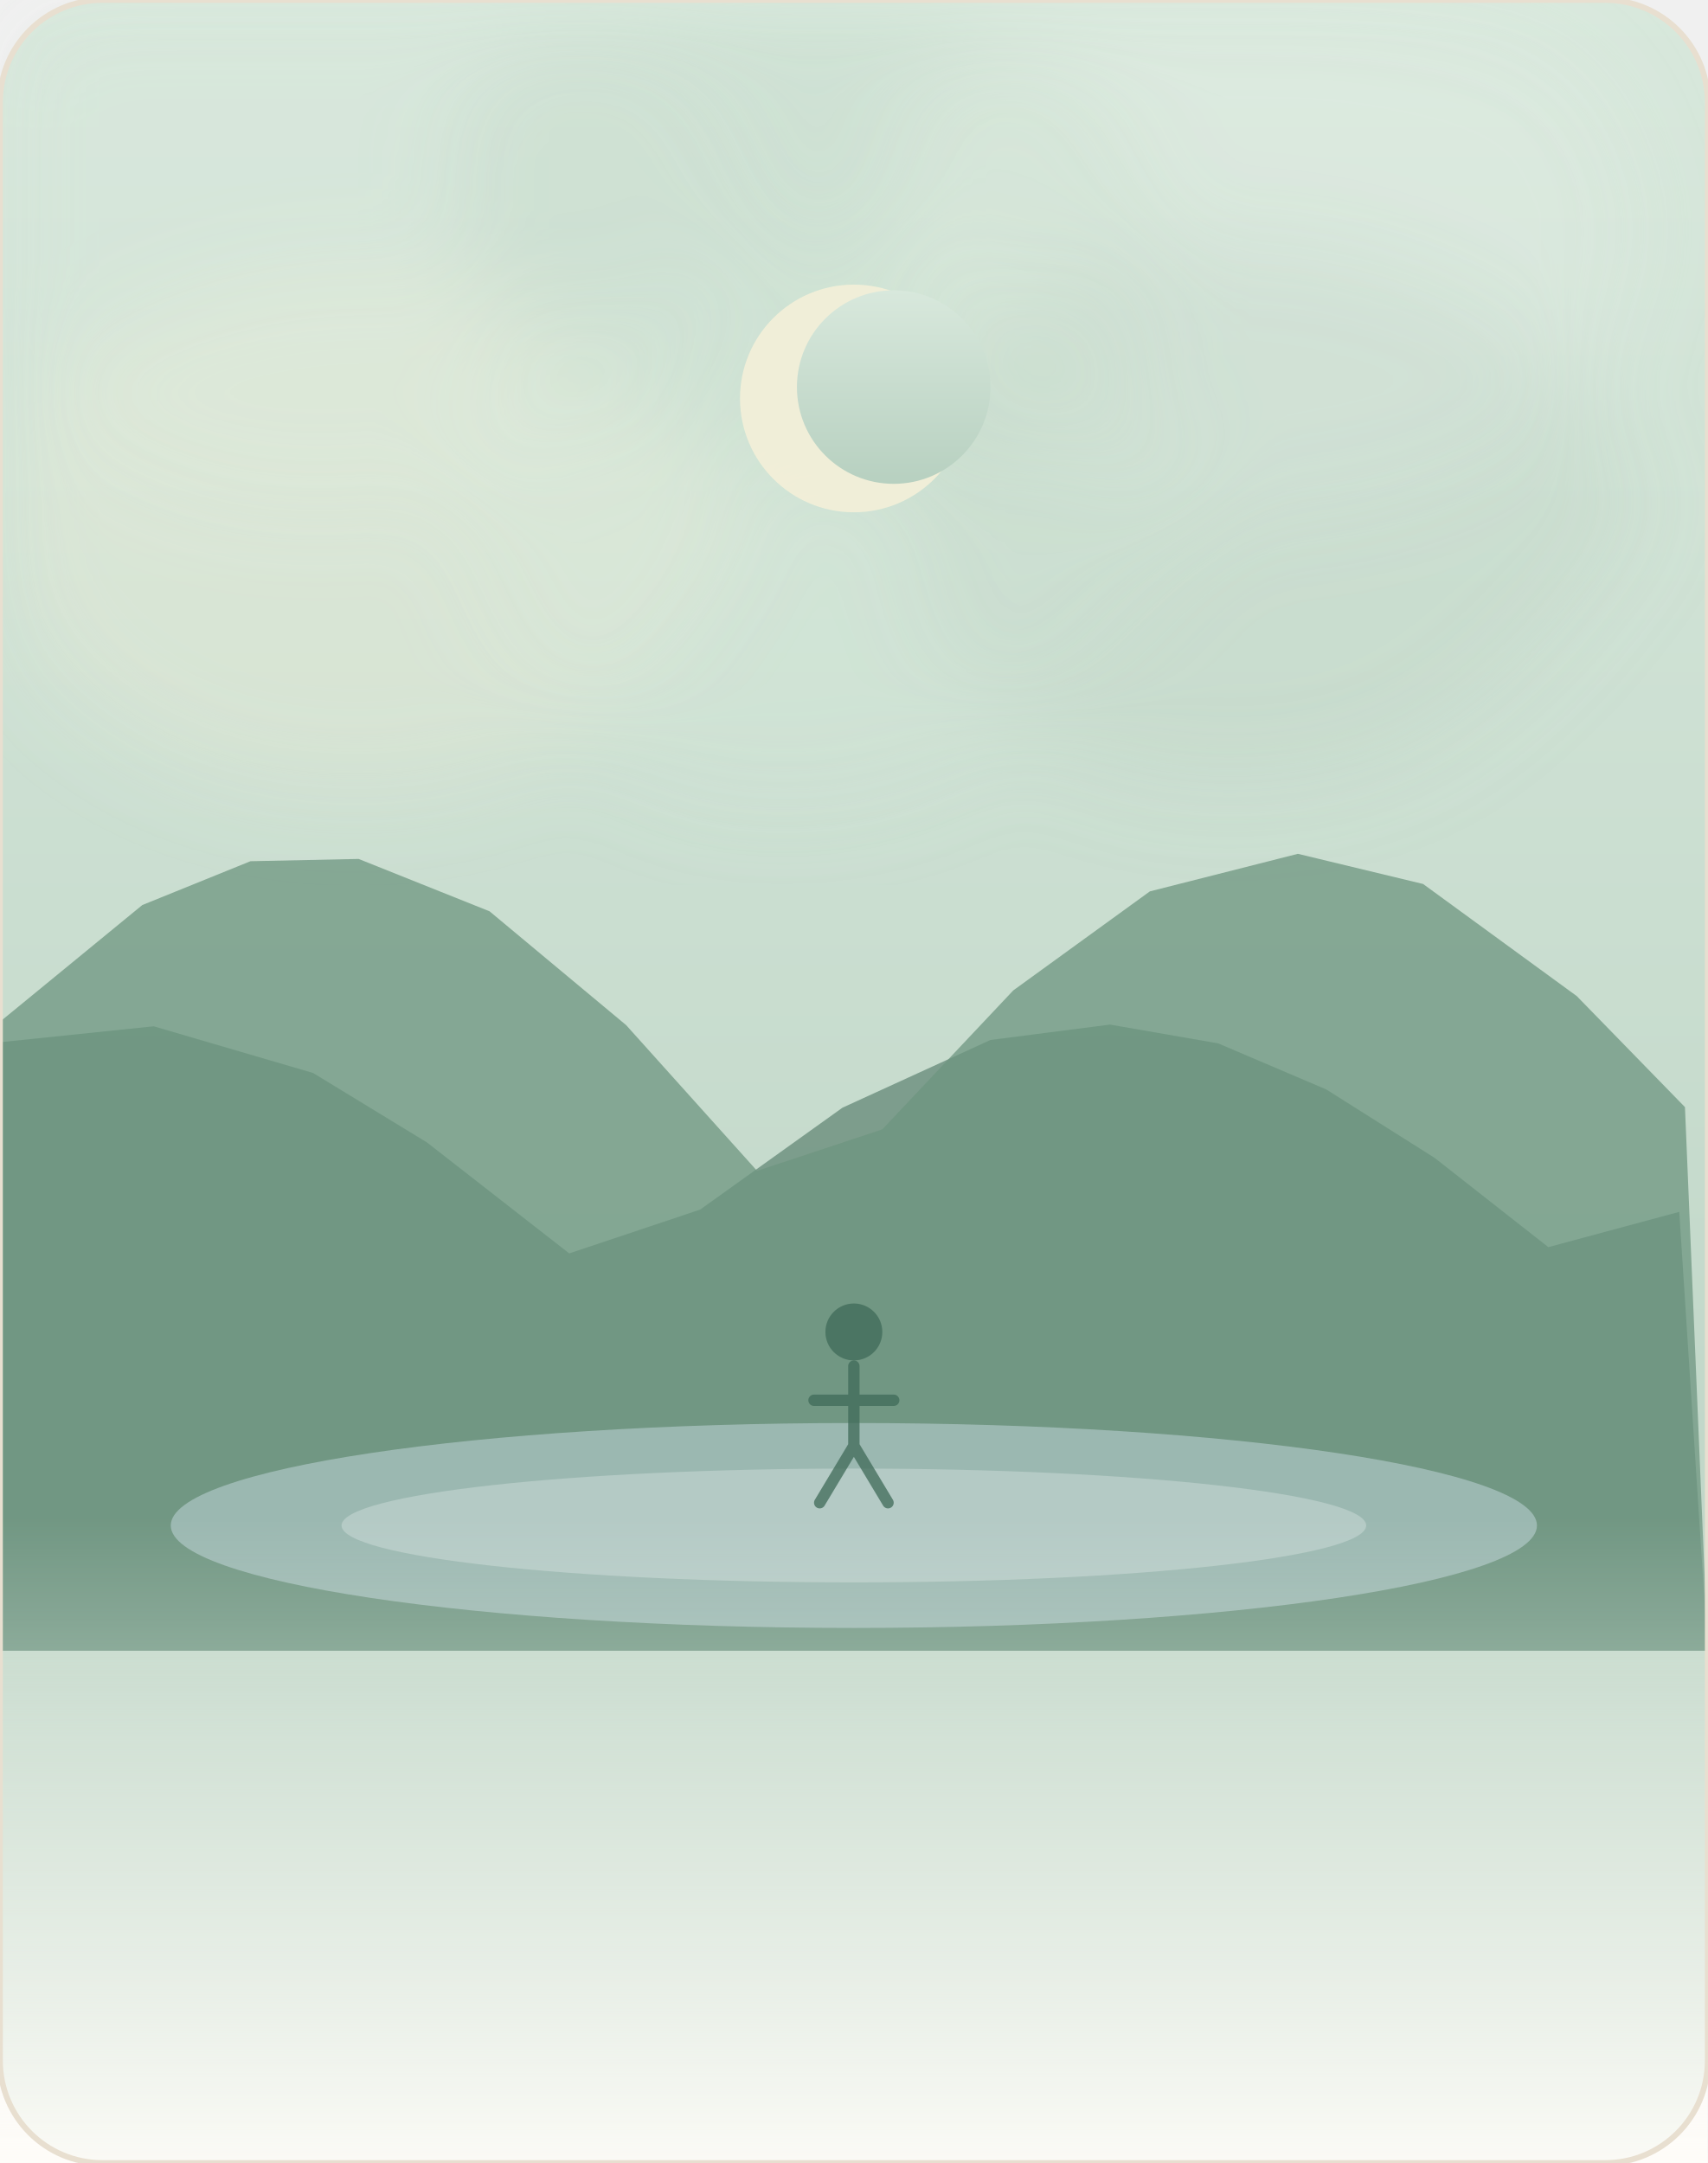
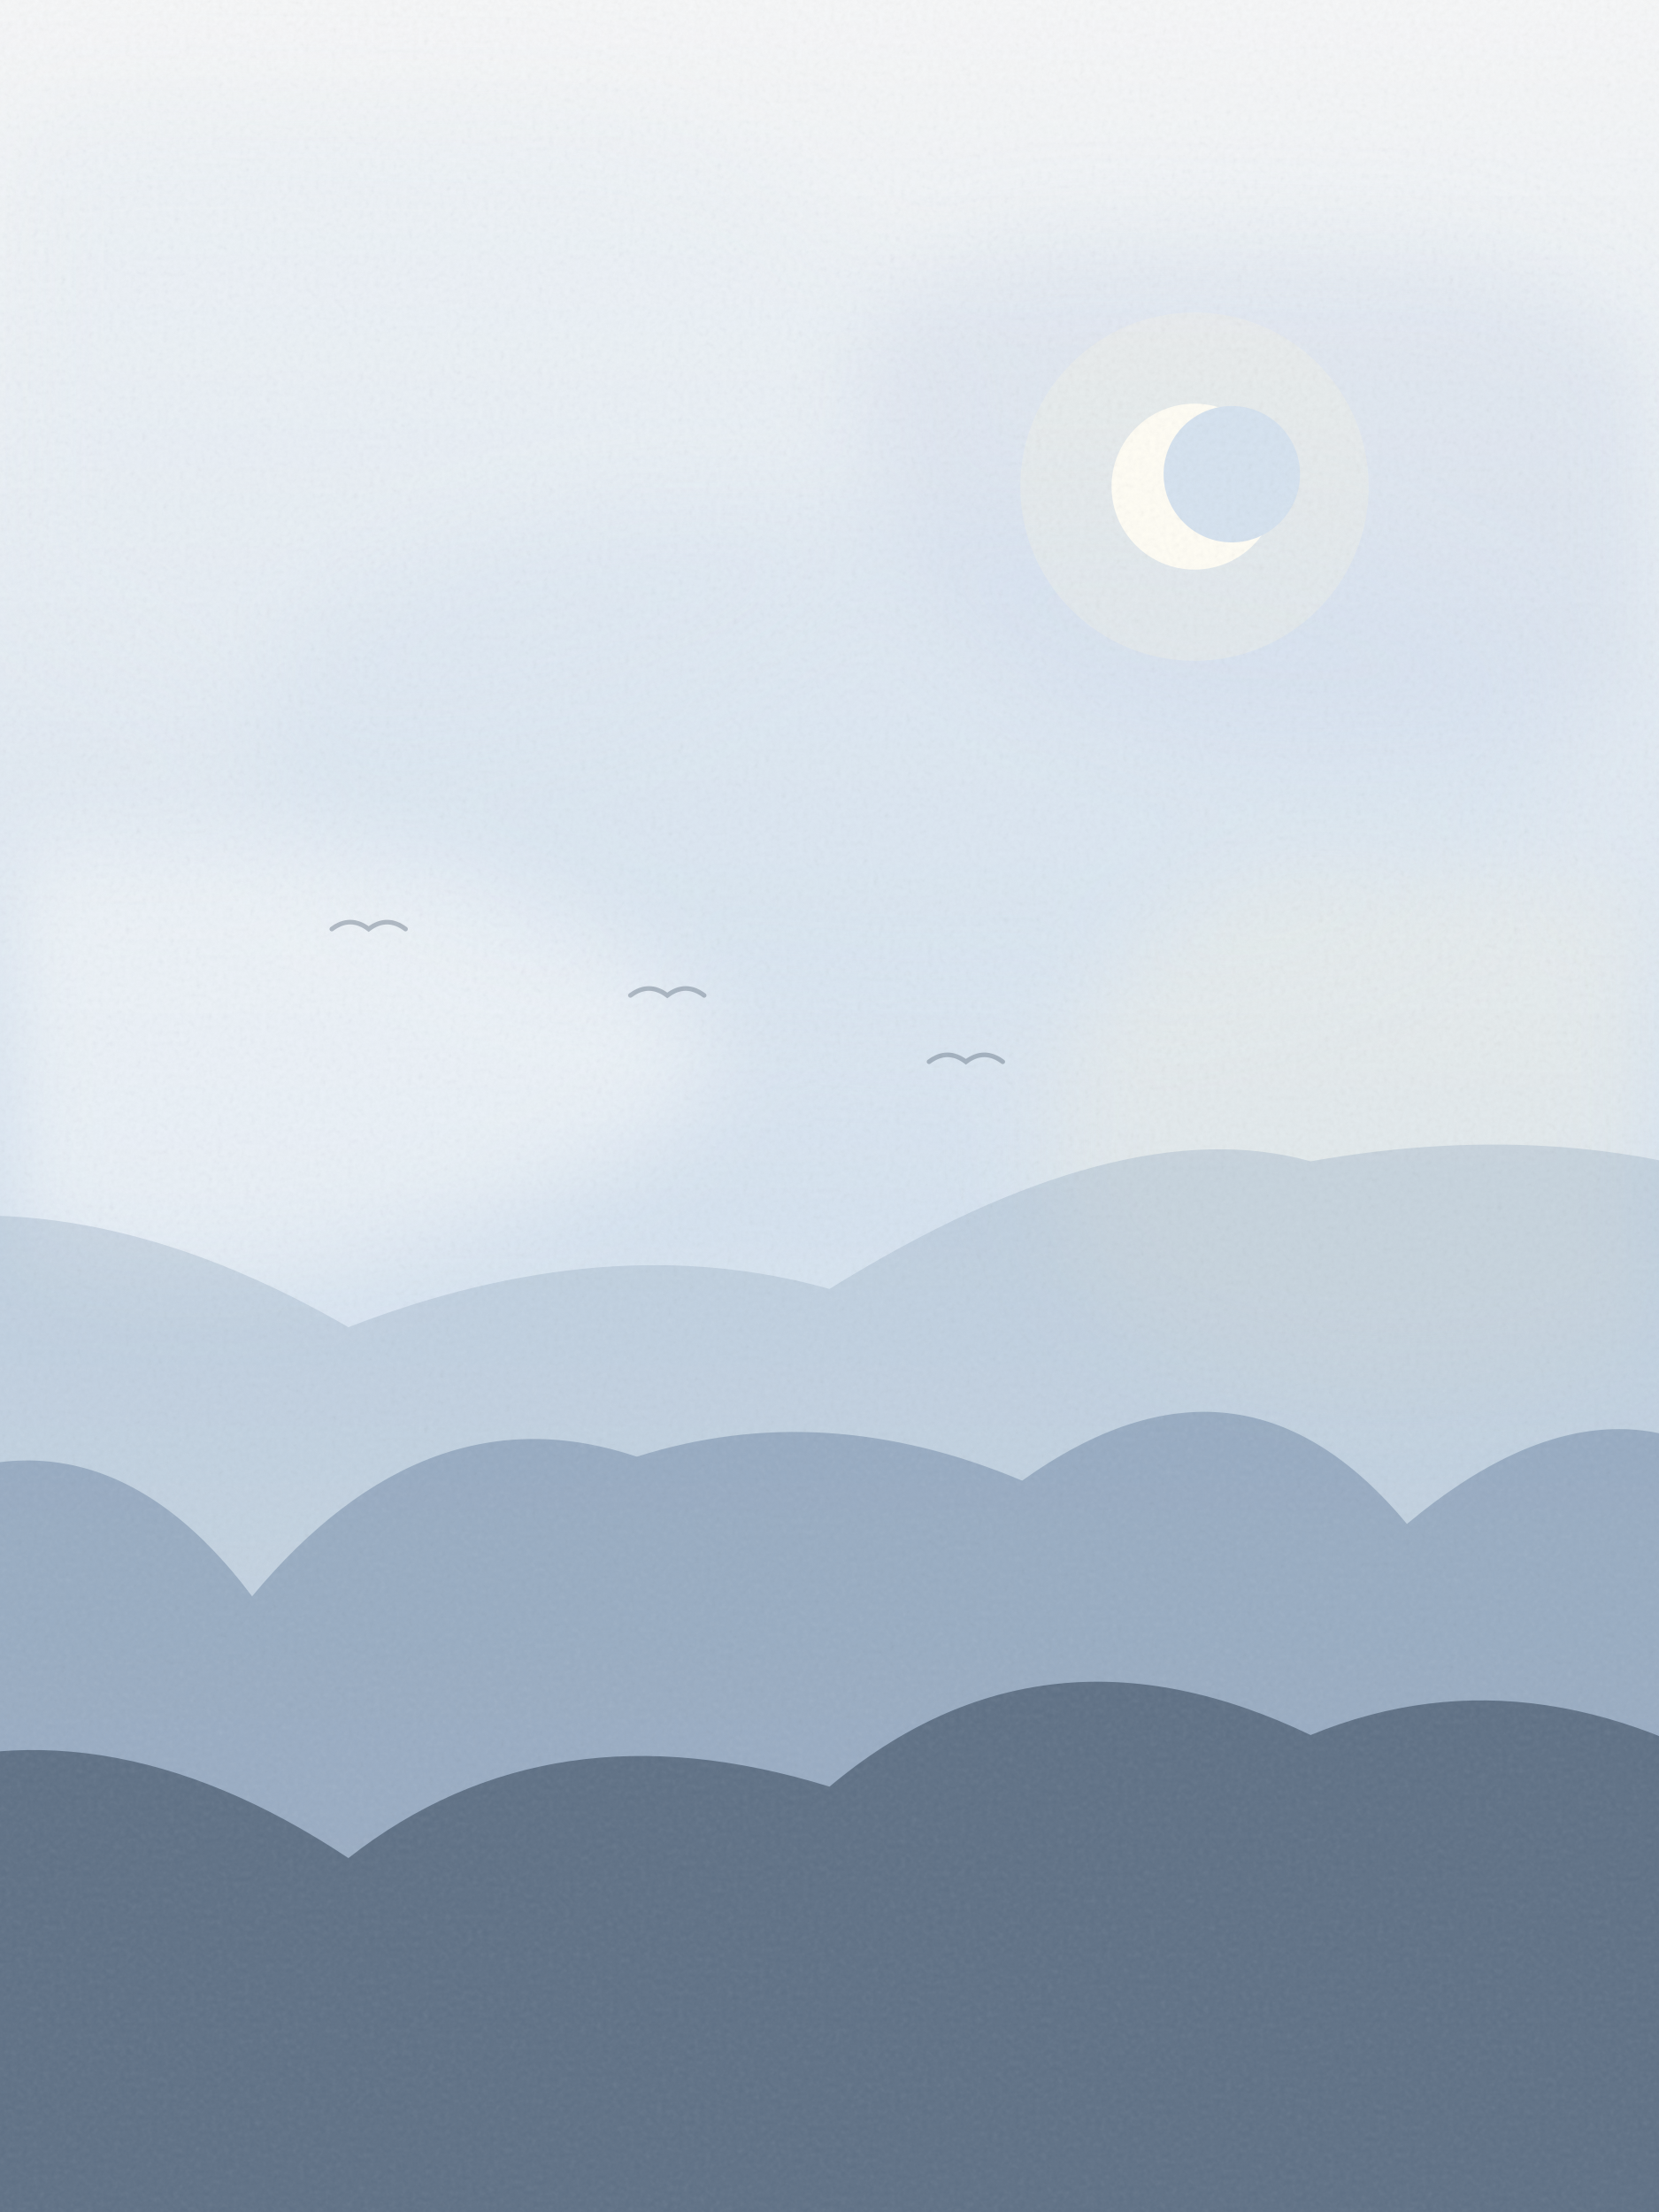
- <svg xmlns="http://www.w3.org/2000/svg" viewBox="0 0 300 380" width="300" height="380">
+ <svg xmlns="http://www.w3.org/2000/svg" viewBox="0 0 360 480" width="360" height="480">
  <defs>
-     <linearGradient id="skygrad" x1="0" y1="0" x2="0" y2="1">
-       <stop offset="0%" stop-color="#d8e8dc" />
-       <stop offset="100%" stop-color="#b7d0c0" />
+     <linearGradient id="g2sky" x1="0" y1="0" x2="0" y2="1">
+       <stop offset="0%" stop-color="#f6f7f8" />
+       <stop offset="55%" stop-color="#d5e2ef" />
+       <stop offset="100%" stop-color="#e6eef6" />
    </linearGradient>
-     <linearGradient id="paper" x1="0" y1="0" x2="0" y2="1">
-       <stop offset="0%" stop-color="#fffdf9" stop-opacity="0" />
-       <stop offset="70%" stop-color="#fffdf9" stop-opacity="0" />
-       <stop offset="100%" stop-color="#fffdf9" stop-opacity="0.95" />
-     </linearGradient>
-     <filter id="soft">
-       <feGaussianBlur stdDeviation="8" />
+     <filter id="g2soft" x="-30%" y="-30%" width="160%" height="160%">
+       <feGaussianBlur stdDeviation="10" />
+     </filter>
+     <filter id="g2grain" x="0" y="0" width="100%" height="100%">
+       <feTurbulence type="fractalNoise" baseFrequency="0.85" numOctaves="2" seed="2" />
+       <feColorMatrix type="saturate" values="0" />
+       <feComponentTransfer>
+         <feFuncA type="linear" slope="0.18" />
+       </feComponentTransfer>
    </filter>
  </defs>
-   <rect width="300" height="380" rx="18" fill="url(#skygrad)" />
-   <g filter="url(#soft)" opacity="0.9">
-     <path d="M 135.0 40.0 Q 135.0 40.0 127.0 55.3 Q 119.1 70.6 100.4 79.3 Q 81.8 87.9 59.5 89.0 Q 37.2 90.0 19.7 80.0 Q 2.1 70.1 -3.6 55.0 Q -9.3 40.0 -5.7 23.9 Q -2.1 7.8 17.5 -1.3 Q 37.1 -10.3 58.0 -6.0 Q 78.9 -1.6 100.6 3.1 Q 122.2 7.7 128.6 23.9 Z" fill="#d8e8dc" opacity="0.292" />
-     <path d="M 204.4 40.0 Q 204.4 40.0 203.1 56.0 Q 201.9 72.1 181.5 79.3 Q 161.1 86.4 141.6 83.0 Q 122.0 79.6 106.2 72.7 Q 90.3 65.8 84.3 52.9 Q 78.4 40.0 79.8 24.8 Q 81.3 9.5 101.2 4.0 Q 121.1 -1.5 139.8 -0.9 Q 158.4 -0.4 176.0 5.9 Q 193.6 12.2 199.0 26.1 Z" fill="#b7d0c0" opacity="0.284" />
-     <path d="M 288.9 40.0 Q 288.9 40.0 284.1 55.4 Q 279.2 70.7 260.8 79.9 Q 242.4 89.2 219.7 89.7 Q 197.1 90.3 182.0 78.9 Q 166.9 67.5 160.7 53.8 Q 154.4 40.0 157.5 24.6 Q 160.7 9.2 180.9 3.9 Q 201.1 -1.5 219.7 -0.9 Q 238.4 -0.3 258.5 4.6 Q 278.7 9.5 283.8 24.8 Z" fill="#e8f0ea" opacity="0.274" />
-     <path d="M 133.7 90.0 Q 133.7 90.0 125.1 104.7 Q 116.6 119.4 99.5 129.3 Q 82.4 139.2 60.3 138.6 Q 38.2 138.0 22.2 127.9 Q 6.3 117.9 1.8 103.9 Q -2.7 90.0 2.7 76.5 Q 8.1 63.1 24.5 55.6 Q 40.9 48.1 60.5 46.9 Q 80.2 45.7 95.0 54.9 Q 109.8 64.1 121.8 77.1 Z" fill="#f4f0d8" opacity="0.286" />
-     <path d="M 215.8 90.0 Q 215.8 90.0 203.0 103.0 Q 190.2 116.1 176.4 127.9 Q 162.6 139.8 139.6 140.6 Q 116.6 141.4 103.2 128.7 Q 89.9 116.0 84.5 103.0 Q 79.2 90.0 82.1 75.7 Q 85.0 61.5 102.8 54.3 Q 120.5 47.1 142.1 42.4 Q 163.8 37.8 180.8 48.9 Q 197.8 60.0 206.8 75.0 Z" fill="#d8e8dc" opacity="0.278" />
-     <path d="M 289.2 90.0 Q 289.2 90.0 279.5 102.9 Q 269.9 115.9 255.6 126.4 Q 241.3 136.8 219.5 137.8 Q 197.8 138.8 181.3 128.7 Q 164.9 118.6 161.8 104.3 Q 158.6 90.0 160.5 75.0 Q 162.4 60.1 180.2 50.8 Q 197.9 41.5 219.4 42.9 Q 240.8 44.2 257.7 52.9 Q 274.7 61.6 281.9 75.8 Z" fill="#b7d0c0" opacity="0.269" />
+   <rect width="360" height="480" fill="url(#g2sky)" />
+   <g filter="url(#g2soft)">
+     <path d="M 121.9 23.7 Q 85.1 21.9 121.9 23.7 Q 158.7 25.5 188.3 56.0 Q 217.9 86.4 191.8 114.6 Q 165.7 142.8 125.4 154.1 Q 85.1 165.4 47.2 152.4 Q 9.2 139.4 -11.7 112.9 Q -32.6 86.4 -24.7 54.9 Q -16.8 23.3 34.2 22.6 Z" fill="#e6eef6" opacity="0.40" />
+     <path d="M 310.9 54.2 Q 279.2 49.6 310.9 54.2 Q 342.6 58.7 361.4 82.1 Q 380.2 105.6 373.3 129.6 Q 366.4 153.6 322.8 160.0 Q 279.2 166.4 247.6 158.3 Q 215.9 150.1 200.6 127.9 Q 185.3 105.6 187.2 80.3 Q 189.1 55.1 234.2 52.4 Z" fill="#c5d4e6" opacity="0.32" />
+     <path d="M 249.7 109.7 Q 191.3 100.7 249.7 109.7 Q 308.1 118.6 329.2 140.9 Q 350.4 163.2 330.6 187.0 Q 310.8 210.7 251.1 218.4 Q 191.3 226.1 136.5 214.7 Q 81.6 203.4 63.7 183.3 Q 45.8 163.2 59.8 142.8 Q 73.9 122.5 132.6 111.6 Z" fill="#d5e2ef" opacity="0.46" />
+     <path d="M 84.9 185.6 Q 49.8 175.5 84.9 185.6 Q 120.1 195.6 143.0 213.0 Q 165.8 230.4 143.3 245.7 Q 120.7 260.9 85.3 271.4 Q 49.8 281.8 18.4 275.6 Q -12.9 269.3 -27.8 249.9 Q -42.6 230.4 -29.6 210.6 Q -16.6 190.9 16.6 183.2 Z" fill="#fff" opacity="0.44" />
+     <path d="M 340.3 190.6 Q 306.1 179.3 340.3 190.6 Q 374.4 202.0 382.1 221.0 Q 389.9 240.0 386.3 261.3 Q 382.7 282.5 344.4 293.4 Q 306.1 304.2 270.3 295.5 Q 234.6 286.7 228.7 263.4 Q 222.9 240.0 236.7 218.5 Q 250.5 197.0 278.3 188.1 Z" fill="#f7f4e4" opacity="0.34" />
  </g>
-   <path d="M 0,290 L 0,183.1 L 27,180.3 L 55,188.5 L 75,200.7 L 100,220.2 L 123,212.5 L 148,194.6 L 174,182.7 L 195,180.0 L 214,183.3 L 233,191.4 L 252,203.4 L 272,219.1 L 295,212.9 L 300,290 Z" fill="#3f6a58" opacity="0.55" />
-   <path d="M 0,290 L 0,179.5 L 25,159.0 L 44,151.3 L 63,150.9 L 86,160.1 L 110,180.1 L 133,205.7 L 155,198.4 L 178,174.0 L 202,156.6 L 228,150.0 L 250,155.3 L 277,175.0 L 296,194.5 L 300,290 Z" fill="#6e9580" opacity="0.75" />
-   <ellipse cx="150" cy="268" rx="120" ry="18" fill="#cfe0e8" opacity="0.45" />
-   <ellipse cx="150" cy="268" rx="90" ry="10" fill="#ffffff" opacity="0.25" />
+   <circle cx="259.2" cy="105.6" r="37.8" fill="#f7f4e4" opacity="0.28" />
+   <circle cx="259.2" cy="105.6" r="18.0" fill="#fffdf4" />
+   <circle cx="267.3" cy="102.9" r="14.8" fill="#d5e2ef" />
  <g>
-     <circle cx="150" cy="70" r="20" fill="#f4f0d8" opacity="0.9" />
-     <circle cx="157.0" cy="68.0" r="17.0" fill="url(#skygrad)" opacity="1" />
+     <path d="M -28.8 484.0 L -28.8 266.3 Q 20.1 255.9 75.6 288.0 Q 131.9 266.2 180.0 279.7 Q 243.1 240.5 284.4 252.0 Q 342.1 241.8 388.8 260.2 L 388.8 484.0 Z" fill="#9aafc4" opacity="0.38" />
+     <path d="M -28.8 484.0 L -28.8 328.3 Q 18.8 298.6 54.7 346.4 Q 92.6 300.8 138.2 316.1 Q 178.8 303.2 221.8 321.3 Q 269.3 287.3 305.3 330.7 Q 353.2 290.6 388.8 328.6 L 388.8 484.0 Z" fill="#6d86a3" opacity="0.5" />
+     <path d="M -28.8 484.0 L -28.8 386.9 Q 20.8 366.8 75.6 403.2 Q 119.3 368.9 180.0 387.7 Q 226.4 348.7 284.4 376.5 Q 334.7 355.8 388.8 392.1 L 388.8 484.0 Z" fill="#46596e" opacity="0.72" />
  </g>
-   <circle cx="150" cy="234" r="5" fill="#3f6a58" opacity="0.75" />
-   <path d="M 150 240 L 150 254 M 143 246 L 157 246 M 150 254 L 144 264 M 150 254 L 156 264" stroke="#3f6a58" stroke-width="2" stroke-linecap="round" opacity="0.75" fill="none" />
-   <rect width="300" height="380" fill="url(#paper)" />
-   <rect width="300" height="380" rx="18" fill="none" stroke="#e8dfd0" stroke-width="1" />
+   <path d="M 72.0 201.6 q 4 -3 8 0 q 4 -3 8 0" fill="none" stroke="#3d4d60" stroke-width="1" opacity="0.35" stroke-linecap="round" />
+   <path d="M 136.8 216.0 q 4 -3 8 0 q 4 -3 8 0" fill="none" stroke="#3d4d60" stroke-width="1" opacity="0.35" stroke-linecap="round" />
+   <path d="M 201.6 230.4 q 4 -3 8 0 q 4 -3 8 0" fill="none" stroke="#3d4d60" stroke-width="1" opacity="0.35" stroke-linecap="round" />
+   <rect width="360" height="480" filter="url(#g2grain)" opacity="0.55" />
</svg>
